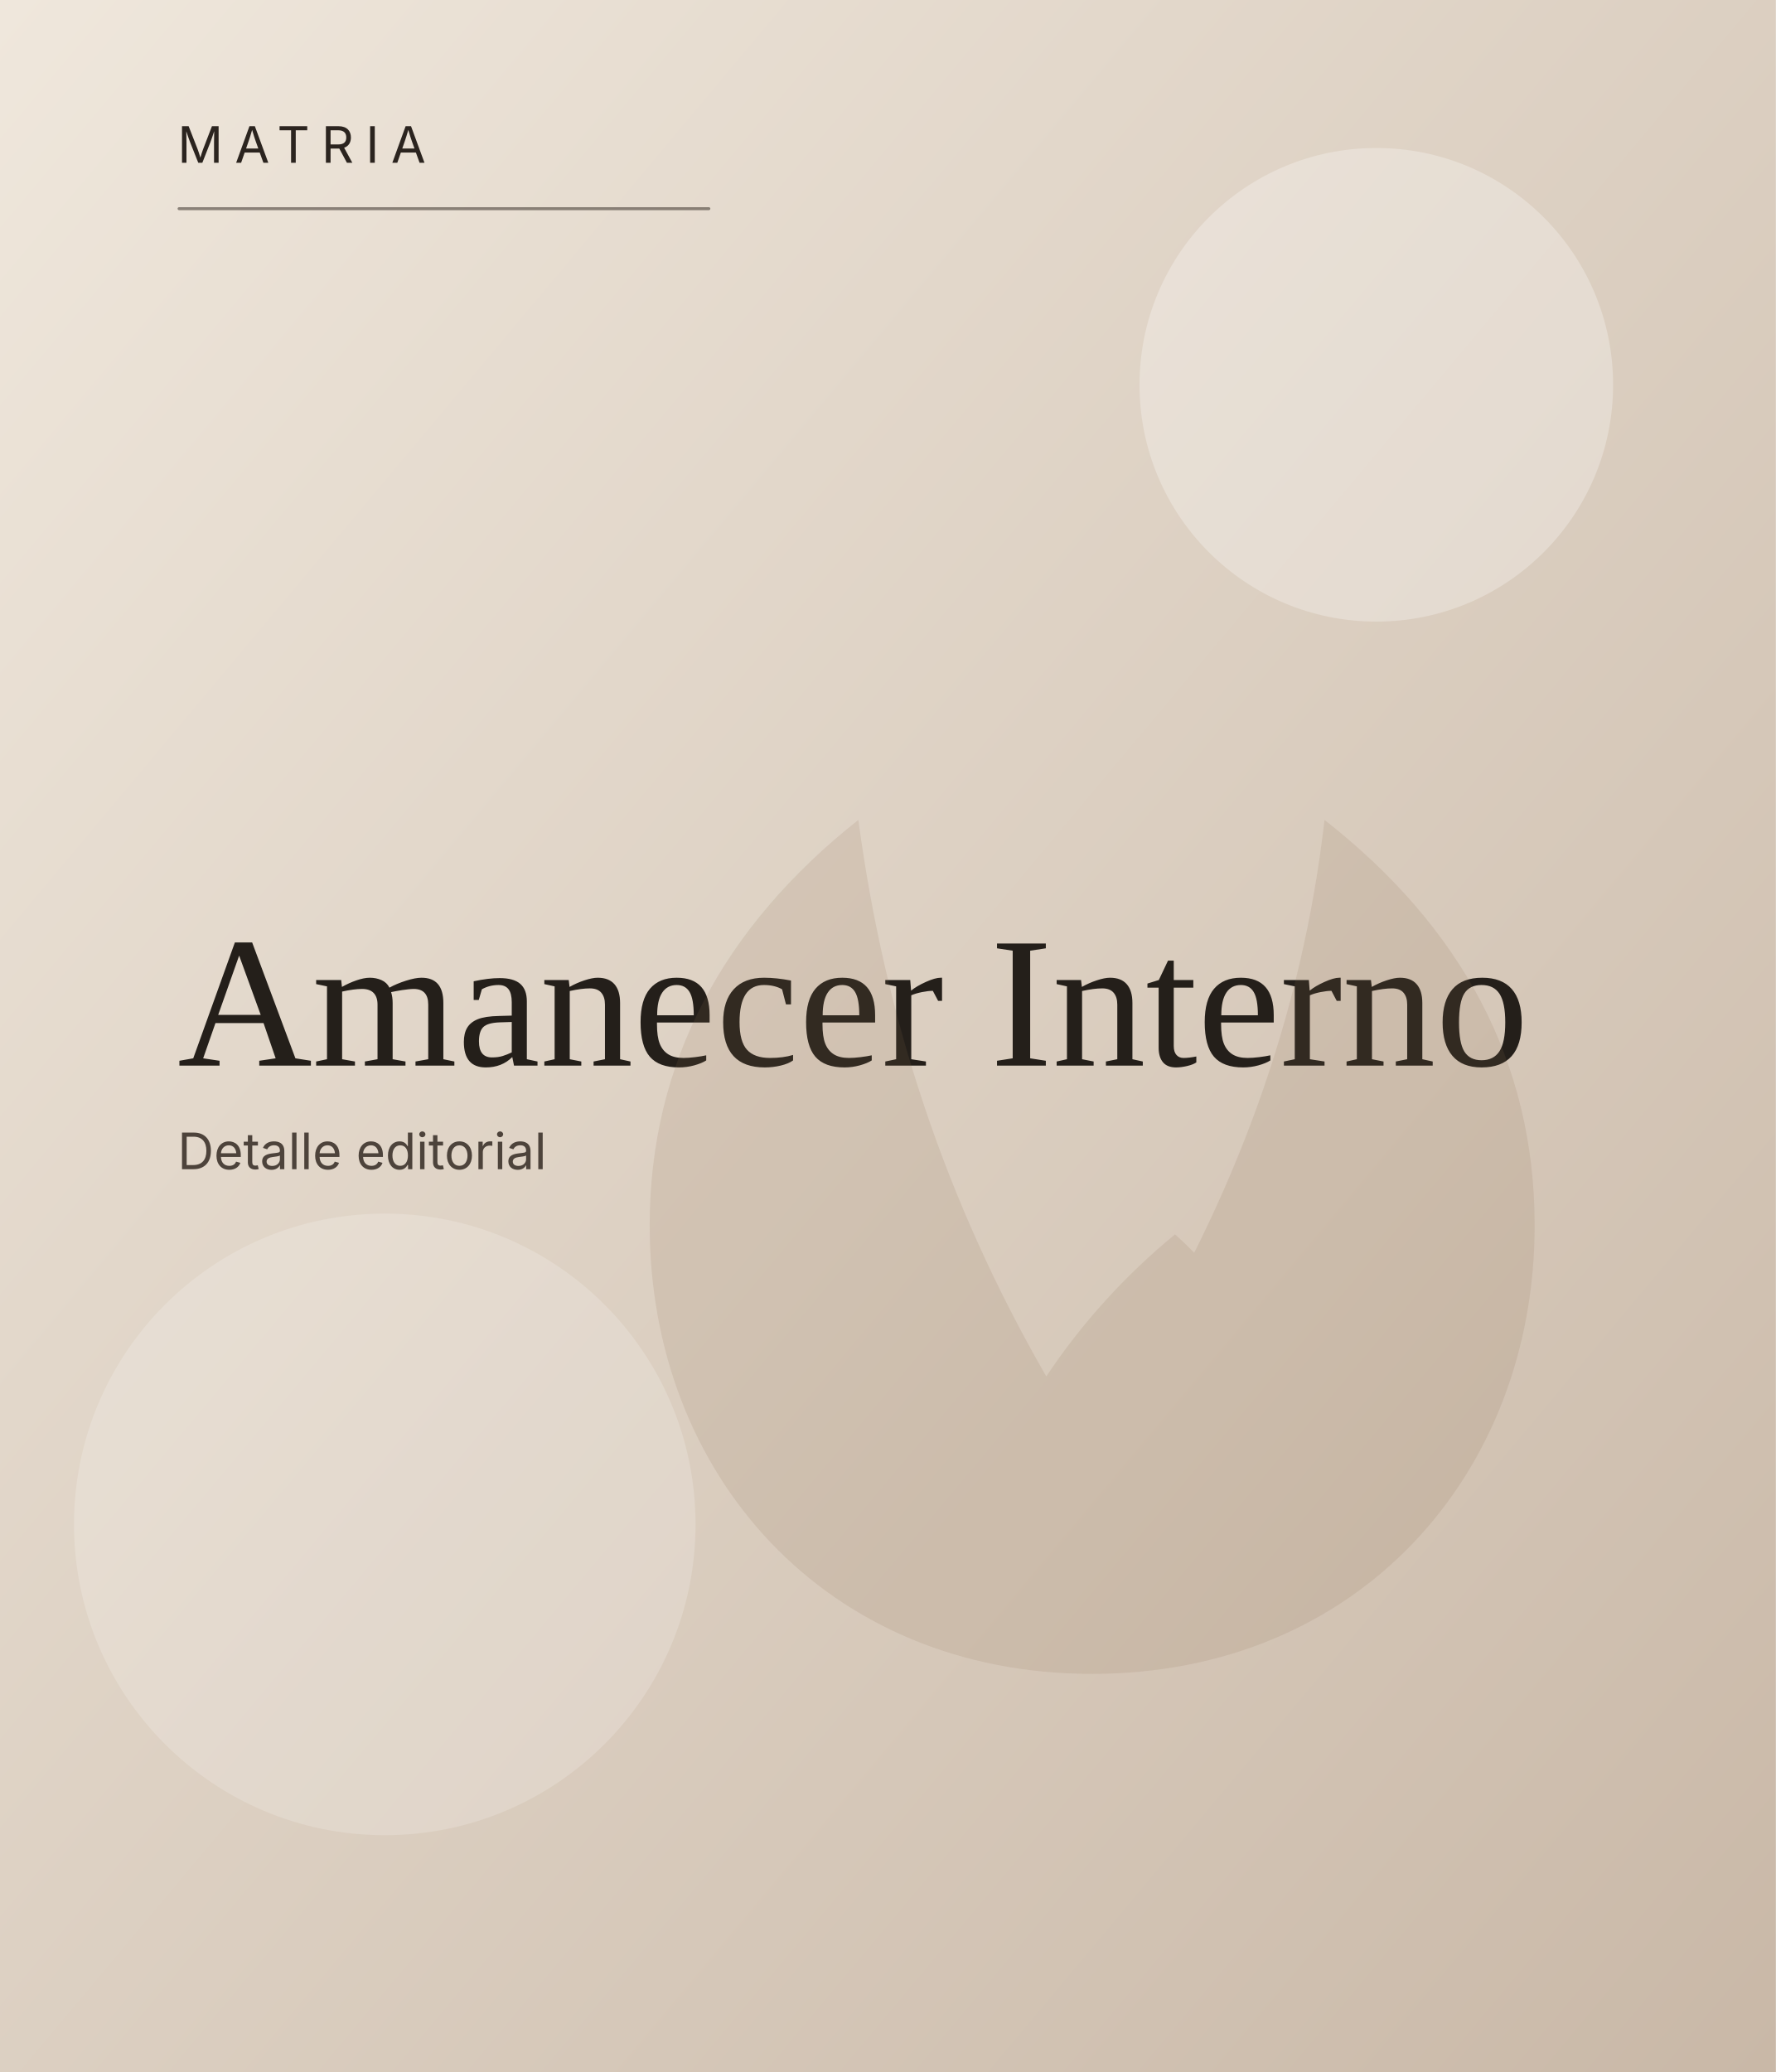
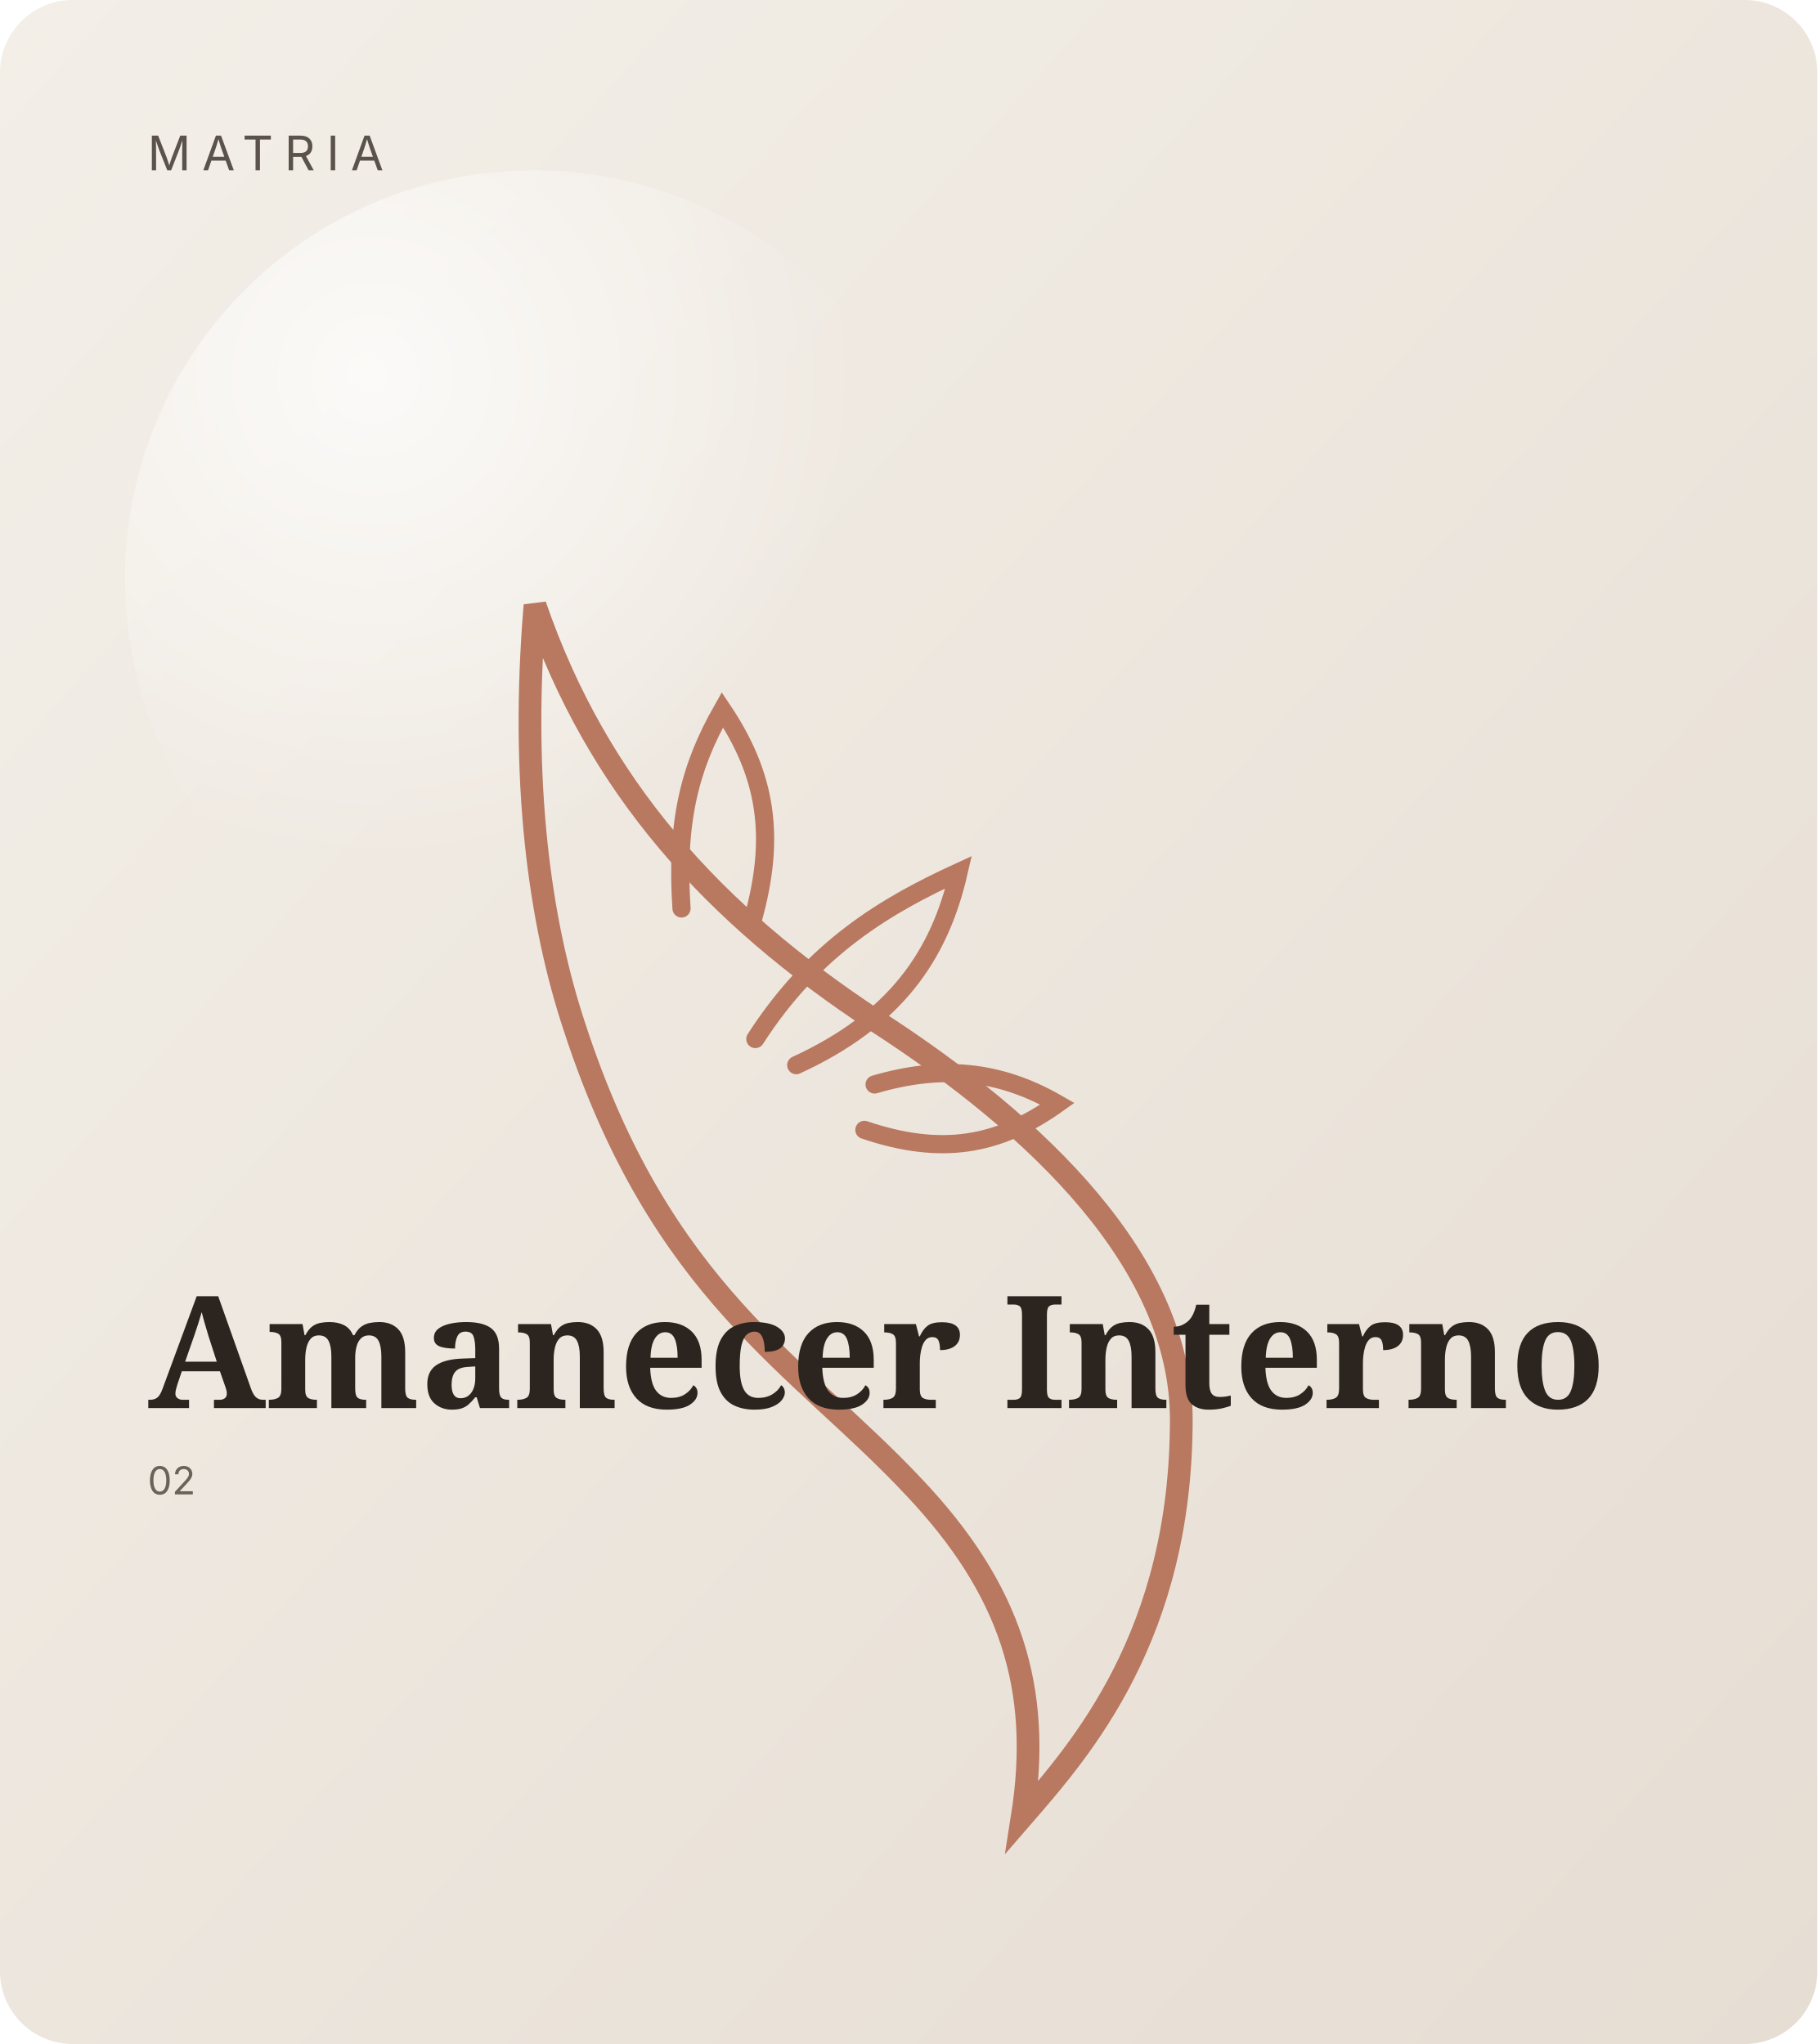
- <svg xmlns="http://www.w3.org/2000/svg" width="1200" height="1400" viewBox="0 0 1200 1400" role="img" aria-label="Amanecer Interno">
+ <svg xmlns="http://www.w3.org/2000/svg" width="1600" height="1800" viewBox="0 0 1600 1800" role="img" aria-label="Amanecer Interno">
  <defs>
-     <linearGradient id="g" x1="0" y1="0" x2="1" y2="1">
-       <stop offset="0%" stop-color="#efe7dc" />
-       <stop offset="100%" stop-color="#c9b8a7" />
+     <linearGradient id="g" x1="0" x2="1" y1="0" y2="1">
+       <stop offset="0%" stop-color="#f3efe8" />
+       <stop offset="100%" stop-color="#e6ddd3" />
    </linearGradient>
+     <radialGradient id="r" cx="30%" cy="25%" r="60%">
+       <stop offset="0%" stop-color="#ffffff" stop-opacity="0.75" />
+       <stop offset="100%" stop-color="#ffffff" stop-opacity="0" />
+     </radialGradient>
  </defs>
-   <rect width="1200" height="1400" fill="url(#g)" />
-   <circle cx="930" cy="260" r="160" fill="rgba(255,255,255,0.28)" />
-   <circle cx="260" cy="1030" r="210" fill="rgba(255,255,255,0.18)" />
-   <rect x="120" y="140" width="360" height="2" rx="1" fill="#3a312a" opacity="0.55" />
-   <text x="120" y="110" font-family="Inter, Arial, sans-serif" font-size="34" letter-spacing="8" fill="#2b241f">MATRIA</text>
-   <text x="120" y="720" font-family="Georgia, 'Times New Roman', serif" font-size="126" fill="#241f1a">Amanecer Interno</text>
-   <text x="120" y="790" font-family="Inter, Arial, sans-serif" font-size="34" fill="#4d433b">Detalle editorial</text>
-   <path d="M760 930c75-120 120-245 135-376 92 72 142 163 142 274 0 168-119 303-299 303s-299-135-299-303c0-110 50-202 141-274 18 134 59 258 127 376 24-36 53-68 87-96 30 27 54 60 66 96Z" fill="#8a6a52" opacity="0.14" />
+   <rect width="1600" height="1800" rx="64" fill="url(#g)" />
+   <circle cx="470" cy="510" r="360" fill="url(#r)" />
+   <path d="M1040 1250c0 190-88 290-140 350 18-114-11-201-95-290-102-109-223-172-299-405-31-93-48-217-35-372 55 160 157 272 300 366 144 93 269 214 269 351Z" fill="none" stroke="#b97860" stroke-width="20" stroke-linecap="round" />
+   <path d="M665 915c52-81 116-118 179-147-17 74-56 130-143 170" fill="none" stroke="#b97860" stroke-width="16" stroke-linecap="round" />
+   <path d="M600 800c-5-76 7-124 36-175 39 58 47 112 27 184" fill="none" stroke="#b97860" stroke-width="16" stroke-linecap="round" />
+   <path d="M770 955c58-17 109-13 161 17-52 37-102 46-170 23" fill="none" stroke="#b97860" stroke-width="16" stroke-linecap="round" />
+   <text x="130" y="150" fill="#5b534b" font-family="Inter, Arial, sans-serif" font-size="42" letter-spacing="10">MATRIA</text>
+   <text x="130" y="1240" fill="#2b241f" font-family="'Cormorant Garamond', Georgia, serif" font-size="138" font-weight="600">Amanecer Interno</text>
+   <text x="130" y="1316" fill="#6b6259" font-family="Inter, Arial, sans-serif" font-size="34">02</text>
</svg>
